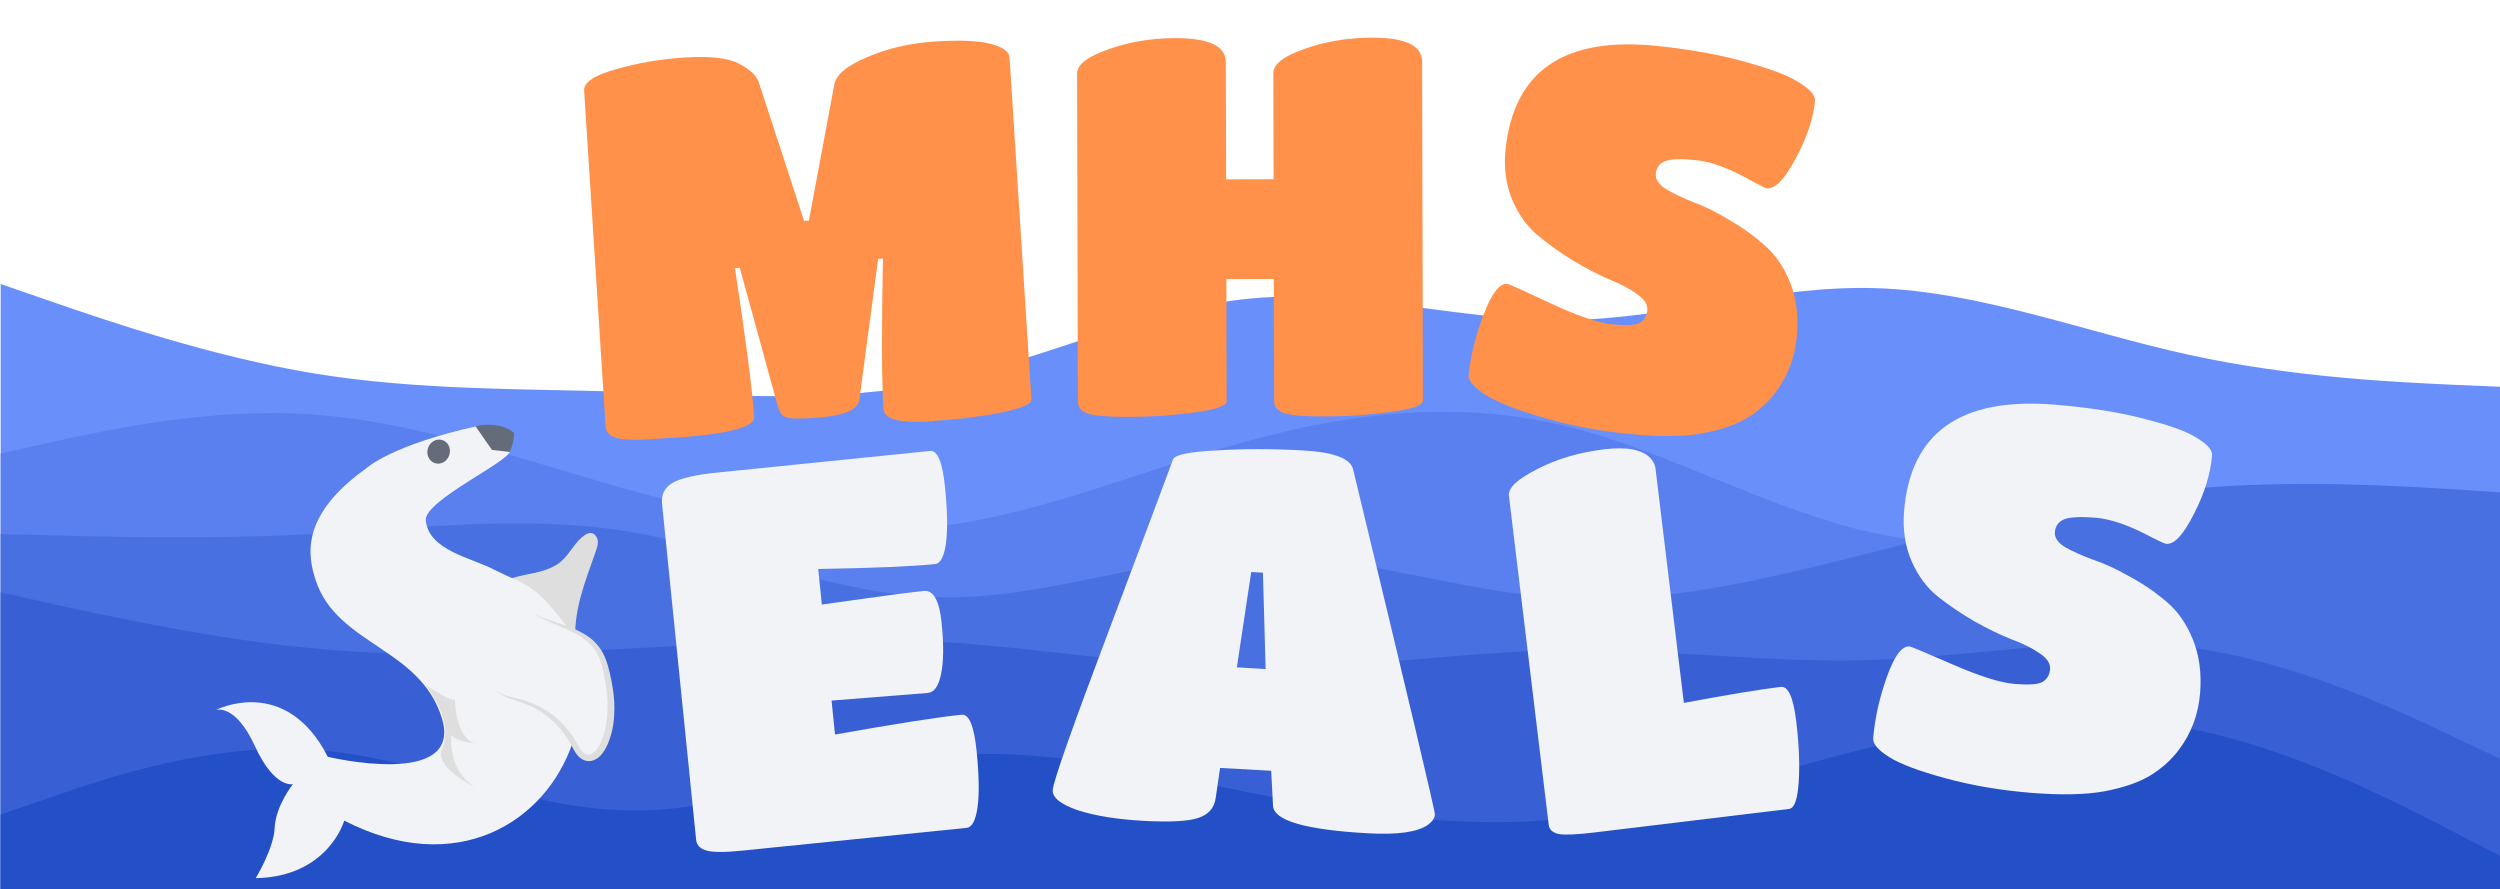
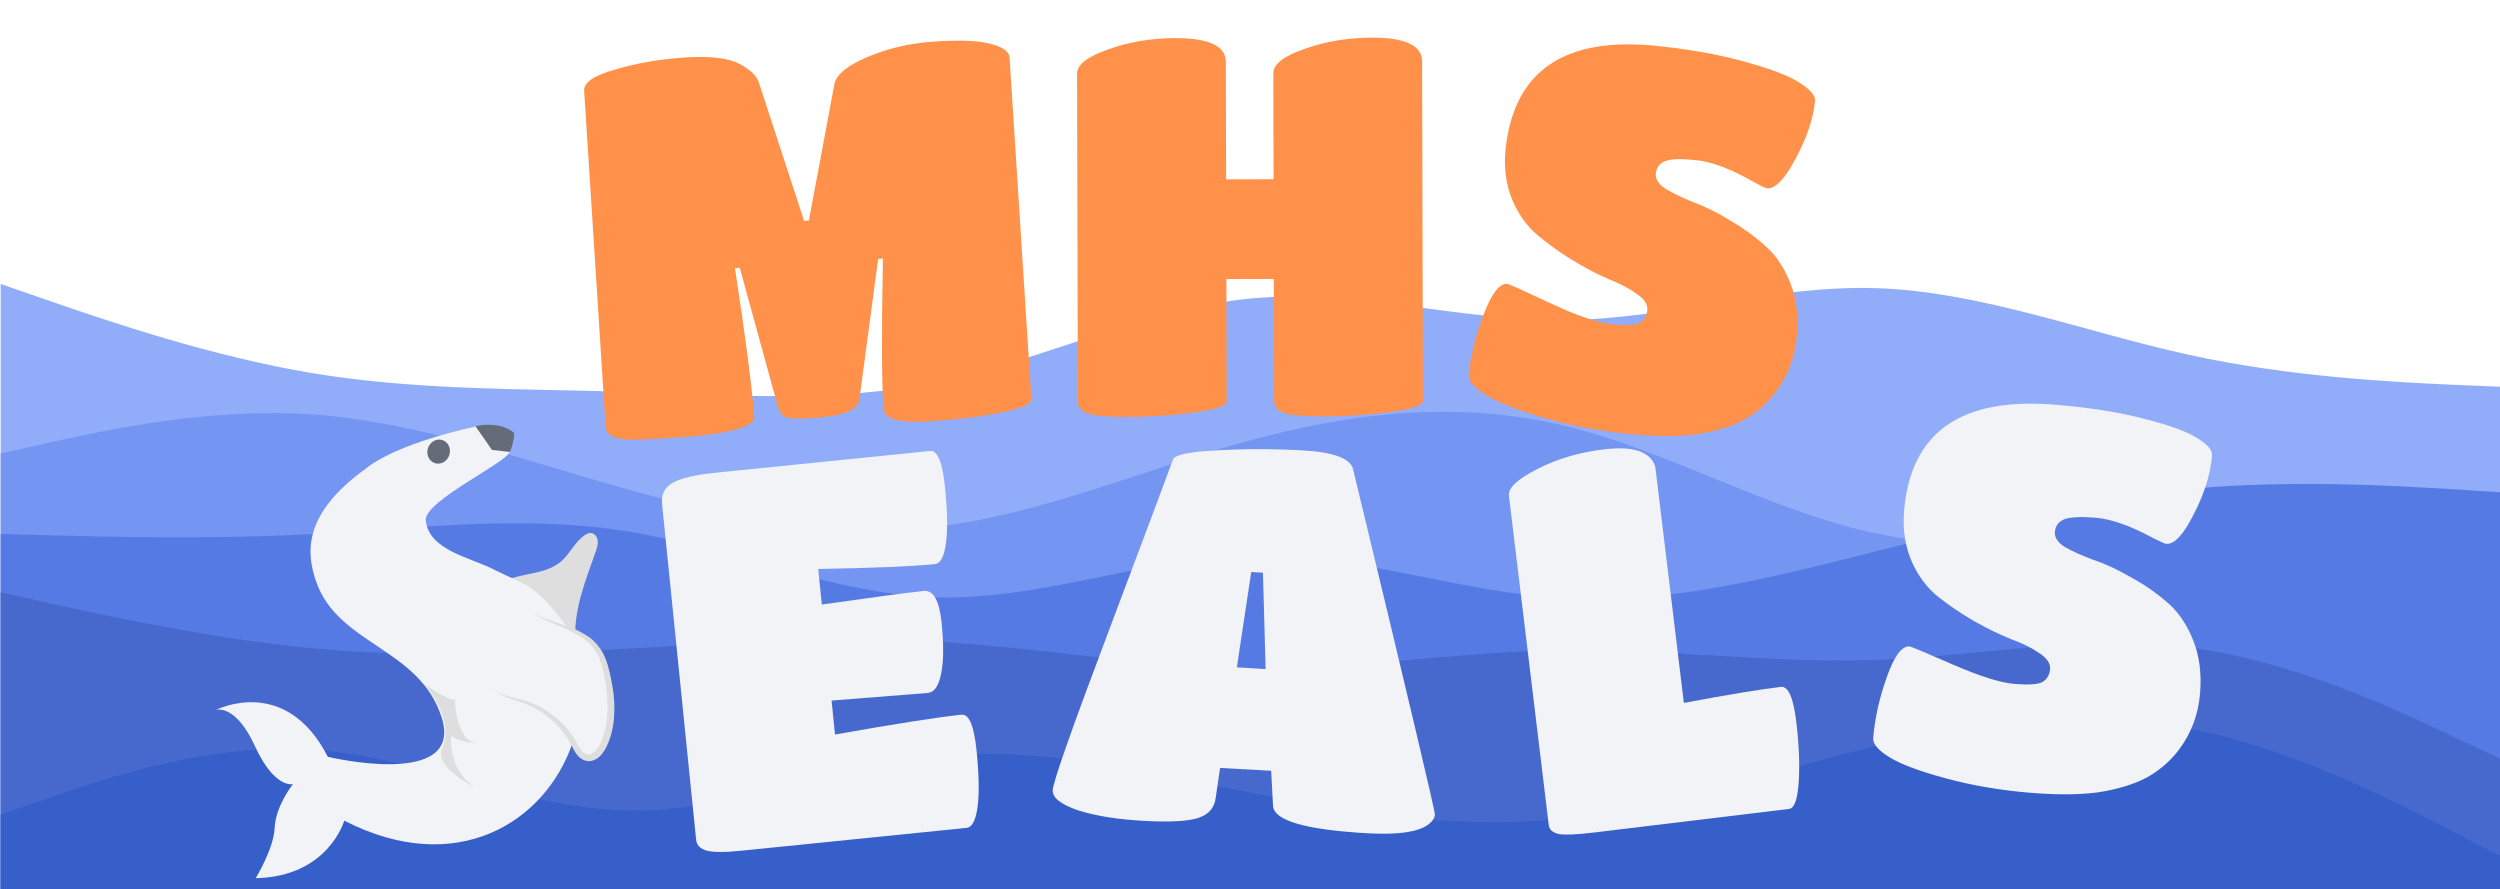
<svg xmlns="http://www.w3.org/2000/svg" id="visual" viewBox="0 0 900 320" width="900" height="320" version="1.1" xml:space="preserve">
  <defs id="defs5">
    <rect x="114.31" y="129.86" width="202.585" height="270.14" id="rect1" />
    <rect x="114.31" y="129.86" width="202.585" height="270.14" id="rect2" />
  </defs>
-   <path d="m 0.246,102.24 18.8,6.5 c 18.9,6.5 56.5,19.5 94,25.7 37.5,6.1 74.9,5.5 112.4,6.6 37.5,1.2 75.1,4.2 112.6,-3.6 37.5,-7.9 74.9,-26.5 112.4,-30 37.5,-3.5 75.1,8.1 112.6,7.8 37.5,-0.3 74.9,-12.7 112.4,-11.5 37.5,1.2 75.1,15.8 112.6,24 37.5,8.2 74.9,9.8 93.5,10.7 l 18.7,0.8 v 182 h -18.7 c -18.6,0 -56,0 -93.5,0 -37.5,0 -75.1,0 -112.6,0 -37.5,0 -74.9,0 -112.4,0 -37.5,0 -75.1,0 -112.6,0 -37.5,0 -74.9,0 -112.4,0 -37.5,0 -75.1,0 -112.6,0 -37.5,0 -74.9,0 -112.4,0 -37.5,0 -75.1,0 -94,0 H 0.246 Z" fill="#6990fa" id="path1" />
-   <path d="m 0.246,163.24 18.8,-4.2 c 18.9,-4.1 56.5,-12.5 94,-9.8 37.5,2.7 74.9,16.3 112.4,26.8 37.5,10.5 75.1,17.9 112.6,13.4 37.5,-4.5 74.9,-20.9 112.4,-31 37.5,-10.2 75.1,-14.2 112.6,-5.2 37.5,9 74.9,31 112.4,38.8 37.5,7.9 75.1,1.5 112.6,-2.6 37.5,-4.2 74.9,-6.2 93.5,-7.2 l 18.7,-1 v 140 h -18.7 c -18.6,0 -56,0 -93.5,0 -37.5,0 -75.1,0 -112.6,0 -37.5,0 -74.9,0 -112.4,0 -37.5,0 -75.1,0 -112.6,0 -37.5,0 -74.9,0 -112.4,0 -37.5,0 -75.1,0 -112.6,0 -37.5,0 -74.9,0 -112.4,0 -37.5,0 -75.1,0 -94,0 H 0.246 Z" fill="#5980ee" id="path2" />
-   <path d="m 0.246,192.24 18.8,0.5 c 18.9,0.5 56.5,1.5 94,-0.5 37.5,-2 74.9,-7 112.4,-1 37.5,6 75.1,23 112.6,23.8 37.5,0.9 74.9,-14.5 112.4,-15.1 37.5,-0.7 75.1,13.3 112.6,15.5 37.5,2.1 74.9,-7.5 112.4,-17 37.5,-9.5 75.1,-18.9 112.6,-22.4 37.5,-3.5 74.9,-1.1 93.5,0 l 18.7,1.2 v 144 h -18.7 c -18.6,0 -56,0 -93.5,0 -37.5,0 -75.1,0 -112.6,0 -37.5,0 -74.9,0 -112.4,0 -37.5,0 -75.1,0 -112.6,0 -37.5,0 -74.9,0 -112.4,0 -37.5,0 -75.1,0 -112.6,0 -37.5,0 -74.9,0 -112.4,0 -37.5,0 -75.1,0 -94,0 H 0.246 Z" fill="#4970e1" id="path3" />
-   <path d="m 0.246,213.24 18.8,4.2 c 18.9,4.1 56.5,12.5 94,16 37.5,3.5 74.9,2.1 112.4,0.1 37.5,-2 75.1,-4.6 112.6,-2.5 37.5,2.2 74.9,9.2 112.4,9.5 37.5,0.4 75.1,-6 112.6,-6.5 37.5,-0.5 74.9,4.9 112.4,3.5 37.5,-1.3 75.1,-9.3 112.6,-4.5 37.5,4.9 74.9,22.5 93.5,31.4 l 18.7,8.8 v 48 h -18.7 c -18.6,0 -56,0 -93.5,0 -37.5,0 -75.1,0 -112.6,0 -37.5,0 -74.9,0 -112.4,0 -37.5,0 -75.1,0 -112.6,0 -37.5,0 -74.9,0 -112.4,0 -37.5,0 -75.1,0 -112.6,0 -37.5,0 -74.9,0 -112.4,0 -37.5,0 -75.1,0 -94,0 H 0.246 Z" fill="#3860d4" id="path4" />
-   <path d="m 0.246,293.24 18.8,-6.5 c 18.9,-6.5 56.5,-19.5 94,-16.8 37.5,2.6 74.9,21 112.4,21.8 37.5,0.8 75.1,-15.8 112.6,-19.5 37.5,-3.7 74.9,5.7 112.4,13.2 37.5,7.5 75.1,13.1 112.6,9.3 37.5,-3.8 74.9,-17.2 112.4,-26.2 37.5,-9 75.1,-13.6 112.6,-6.3 37.5,7.3 74.9,26.7 93.5,36.3 l 18.7,9.7 v 13 h -18.7 c -18.6,0 -56,0 -93.5,0 -37.5,0 -75.1,0 -112.6,0 -37.5,0 -74.9,0 -112.4,0 -37.5,0 -75.1,0 -112.6,0 -37.5,0 -74.9,0 -112.4,0 -37.5,0 -75.1,0 -112.6,0 -37.5,0 -74.9,0 -112.4,0 -37.5,0 -75.1,0 -94,0 H 0.246 Z" fill="#2450c7" id="path5" />
+   <path d="m 0.246,102.24 18.8,6.5 c 18.9,6.5 56.5,19.5 94,25.7 37.5,6.1 74.9,5.5 112.4,6.6 37.5,1.2 75.1,4.2 112.6,-3.6 37.5,-7.9 74.9,-26.5 112.4,-30 37.5,-3.5 75.1,8.1 112.6,7.8 37.5,-0.3 74.9,-12.7 112.4,-11.5 37.5,1.2 75.1,15.8 112.6,24 37.5,8.2 74.9,9.8 93.5,10.7 l 18.7,0.8 v 182 h -18.7 c -18.6,0 -56,0 -93.5,0 -37.5,0 -75.1,0 -112.6,0 -37.5,0 -74.9,0 -112.4,0 -37.5,0 -75.1,0 -112.6,0 -37.5,0 -74.9,0 -112.4,0 -37.5,0 -75.1,0 -112.6,0 -37.5,0 -74.9,0 -112.4,0 -37.5,0 -75.1,0 -94,0 H 0.246 Z" fill="#6990fa" id="path1" style="fill:#91adfa;fill-opacity:1" />
+   <path d="m 0.246,163.24 18.8,-4.2 c 18.9,-4.1 56.5,-12.5 94,-9.8 37.5,2.7 74.9,16.3 112.4,26.8 37.5,10.5 75.1,17.9 112.6,13.4 37.5,-4.5 74.9,-20.9 112.4,-31 37.5,-10.2 75.1,-14.2 112.6,-5.2 37.5,9 74.9,31 112.4,38.8 37.5,7.9 75.1,1.5 112.6,-2.6 37.5,-4.2 74.9,-6.2 93.5,-7.2 l 18.7,-1 v 140 h -18.7 c -18.6,0 -56,0 -93.5,0 -37.5,0 -75.1,0 -112.6,0 -37.5,0 -74.9,0 -112.4,0 -37.5,0 -75.1,0 -112.6,0 -37.5,0 -74.9,0 -112.4,0 -37.5,0 -75.1,0 -112.6,0 -37.5,0 -74.9,0 -112.4,0 -37.5,0 -75.1,0 -94,0 H 0.246 Z" fill="#5980ee" id="path2" style="fill:#7495f1;fill-opacity:1" />
+   <path d="m 0.246,192.24 18.8,0.5 c 18.9,0.5 56.5,1.5 94,-0.5 37.5,-2 74.9,-7 112.4,-1 37.5,6 75.1,23 112.6,23.8 37.5,0.9 74.9,-14.5 112.4,-15.1 37.5,-0.7 75.1,13.3 112.6,15.5 37.5,2.1 74.9,-7.5 112.4,-17 37.5,-9.5 75.1,-18.9 112.6,-22.4 37.5,-3.5 74.9,-1.1 93.5,0 l 18.7,1.2 v 144 h -18.7 c -18.6,0 -56,0 -93.5,0 -37.5,0 -75.1,0 -112.6,0 -37.5,0 -74.9,0 -112.4,0 -37.5,0 -75.1,0 -112.6,0 -37.5,0 -74.9,0 -112.4,0 -37.5,0 -75.1,0 -112.6,0 -37.5,0 -74.9,0 -112.4,0 -37.5,0 -75.1,0 -94,0 H 0.246 Z" fill="#4970e1" id="path3" style="fill:#557ae3;fill-opacity:1" />
+   <path d="m 0.246,213.24 18.8,4.2 c 18.9,4.1 56.5,12.5 94,16 37.5,3.5 74.9,2.1 112.4,0.1 37.5,-2 75.1,-4.6 112.6,-2.5 37.5,2.2 74.9,9.2 112.4,9.5 37.5,0.4 75.1,-6 112.6,-6.5 37.5,-0.5 74.9,4.9 112.4,3.5 37.5,-1.3 75.1,-9.3 112.6,-4.5 37.5,4.9 74.9,22.5 93.5,31.4 l 18.7,8.8 v 48 h -18.7 c -18.6,0 -56,0 -93.5,0 -37.5,0 -75.1,0 -112.6,0 -37.5,0 -74.9,0 -112.4,0 -37.5,0 -75.1,0 -112.6,0 -37.5,0 -74.9,0 -112.4,0 -37.5,0 -75.1,0 -112.6,0 -37.5,0 -74.9,0 -112.4,0 -37.5,0 -75.1,0 -94,0 H 0.246 Z" fill="#3860d4" id="path4" style="fill:#4769ce;fill-opacity:1" />
+   <path d="m 0.246,293.24 18.8,-6.5 c 18.9,-6.5 56.5,-19.5 94,-16.8 37.5,2.6 74.9,21 112.4,21.8 37.5,0.8 75.1,-15.8 112.6,-19.5 37.5,-3.7 74.9,5.7 112.4,13.2 37.5,7.5 75.1,13.1 112.6,9.3 37.5,-3.8 74.9,-17.2 112.4,-26.2 37.5,-9 75.1,-13.6 112.6,-6.3 37.5,7.3 74.9,26.7 93.5,36.3 l 18.7,9.7 v 13 h -18.7 c -18.6,0 -56,0 -93.5,0 -37.5,0 -75.1,0 -112.6,0 -37.5,0 -74.9,0 -112.4,0 -37.5,0 -75.1,0 -112.6,0 -37.5,0 -74.9,0 -112.4,0 -37.5,0 -75.1,0 -112.6,0 -37.5,0 -74.9,0 -112.4,0 -37.5,0 -75.1,0 -94,0 H 0.246 Z" fill="#2450c7" id="path5" style="fill:#375fca;fill-opacity:1" />
  <path d="m 247.886,157.213 q -4.79,0.306 -13.987,0.895 -9.006,0.576 -12.349,-0.557 -3.343,-1.133 -3.527,-4.007 L 210.288,32.639 q -0.282,-4.407 11.247,-7.646 11.708,-3.443 25.121,-4.301 13.413,-0.858 19.381,2.223 5.969,3.081 7.172,6.852 l 16.265,49.751 1.724,-0.11 9.174,-49.07 q 1.01,-5.259 11.878,-9.802 11.047,-4.747 24.46,-5.605 13.413,-0.858 19.87,0.845 6.65,1.691 6.858,4.948 l 7.87,123.013 q 0.159,2.491 -10.664,4.722 -10.824,2.232 -26.535,3.237 -15.712,1.005 -16.067,-4.551 -0.968,-15.137 -0.187,-54.05 l -1.724,0.11 -6.764,50.647 q -0.391,2.911 -4.521,4.522 -3.938,1.599 -12.177,2.126 -8.239,0.527 -10.229,-0.5 -1.798,-1.039 -2.581,-4.26 l -13.546,-49.348 -1.724,0.11 q 5.974,39.251 6.893,53.621 0.319,4.982 -23.596,7.089 z" id="text1" style="font-size:192px;font-family:'Titan One';-inkscape-font-specification:'Titan One, Normal';white-space:pre;fill:#ff914b;fill-opacity:1" aria-label="M" />
  <path d="m 441.599,144.434 q 0.006,2.496 -11.702,4.06 -11.516,1.564 -23.42,1.593 -11.712,0.029 -15.171,-1.307 -3.267,-1.336 -3.274,-4.216 L 387.745,26.484 q -0.012,-4.8 11.115,-8.667 11.126,-4.059 24.182,-4.091 18.24,-0.044 18.261,8.596 l 0.103,42.24 17.088,-0.042 -0.093,-38.208 q -0.012,-4.8 11.115,-8.667 11.318,-4.06 24.374,-4.091 18.048,-0.044 18.069,8.596 l 0.297,122.112 q 0.006,2.496 -11.702,4.06 -11.708,1.564 -23.42,1.593 -11.712,0.029 -15.171,-1.307 -3.267,-1.336 -3.274,-4.216 l -0.107,-43.968 -17.088,0.042 z" id="text2" style="font-size:192px;font-family:'Titan One';-inkscape-font-specification:'Titan One, Normal';white-space:pre;fill:#ff914b;fill-opacity:1" aria-label="H" />
  <path d="m 628.156,150.932 q -6.185,3.574 -16.804,5.311 -10.408,1.567 -26.631,-0.205 -16.033,-1.751 -30.247,-6.008 -14.214,-4.256 -20.158,-8.189 -5.944,-3.933 -5.611,-6.986 1.167,-10.688 5.472,-21.807 4.325,-11.309 8.524,-10.851 0.763,0.083 15.279,6.884 14.515,6.8 22.15,7.634 7.635,0.834 10.092,-0.443 2.478,-1.468 2.812,-4.521 0.334,-3.054 -3.615,-5.803 -3.928,-2.94 -10.039,-5.346 -6.09,-2.597 -13.159,-6.845 -6.878,-4.228 -12.718,-9.115 -5.84,-4.887 -9.205,-12.98 -3.344,-8.284 -2.26,-18.209 4.628,-42.372 55.207,-36.848 18.896,2.064 32.367,6.046 13.492,3.791 18.694,7.45 5.413,3.488 5.101,6.351 -1.084,9.925 -7.106,20.856 -5.832,10.952 -10.221,10.472 -0.763,-0.083 -4.775,-2.26 -11.993,-6.911 -20.391,-7.828 -8.207,-0.896 -11.428,0.297 -3.03,1.214 -3.384,4.459 -0.334,3.054 3.636,5.612 3.991,2.367 9.911,4.752 6.132,2.215 13.009,6.443 7.089,4.058 12.888,9.326 5.819,5.078 9.122,13.744 3.303,8.666 2.114,19.545 -1.251,11.452 -8.189,20.158 -4.252,5.33 -10.436,8.904 z" id="text3" style="font-size:192px;font-family:'Titan One';-inkscape-font-specification:'Titan One, Normal';fill:#ff914b;fill-opacity:1" aria-label="S" />
  <path d="m 196.366,288.513 q -6.051,3.795 -16.601,5.915 -10.344,1.943 -26.621,0.759 -16.086,-1.17 -30.444,-4.909 -14.359,-3.739 -20.441,-7.454 -6.083,-3.715 -5.86,-6.779 0.78,-10.724 4.679,-21.991 3.913,-11.458 8.126,-11.152 0.766,0.056 15.518,6.326 14.752,6.271 22.412,6.828 7.66,0.557 10.069,-0.808 2.423,-1.556 2.646,-4.62 0.223,-3.064 -3.823,-5.668 -4.032,-2.796 -10.226,-4.979 -6.18,-2.375 -13.398,-6.365 -7.026,-3.976 -13.039,-8.649 -6.013,-4.672 -9.669,-12.639 -3.642,-8.158 -2.918,-18.115 3.092,-42.512 53.838,-38.821 18.958,1.379 32.564,4.871 13.62,3.301 18.951,6.768 5.536,3.29 5.327,6.163 -0.724,9.958 -6.347,21.099 -5.431,11.155 -9.836,10.835 -0.766,-0.056 -4.854,-2.086 -12.235,-6.473 -20.66,-7.085 -8.234,-0.599 -11.41,0.71 -2.984,1.323 -3.221,4.578 -0.223,3.064 3.837,5.477 4.074,2.221 10.076,4.39 6.208,1.992 13.234,5.968 7.232,3.799 13.217,8.854 5.999,4.864 9.613,13.405 3.614,8.541 2.82,19.456 -0.836,11.49 -7.454,20.441 -4.056,5.48 -10.107,9.275 z" id="text4" style="font-size:192px;font-family:'Titan One';-inkscape-font-specification:'Titan One, Normal';display:none;fill:#ff914b;fill-opacity:1" aria-label="S" />
  <path d="m 348.014,298.027 -80.992,8.217 q -9.36,0.95 -12.743,-0.058 -3.383,-1.008 -3.674,-3.873 L 238.338,181.398 q -0.504,-4.966 3.676,-7.513 4.371,-2.566 16.023,-3.749 l 76.79,-7.791 q 4.011,-0.407 5.368,12.964 1.337,13.18 0.335,20.422 -1.021,7.051 -3.887,7.342 -12.416,1.26 -42.085,1.761 l 1.299,12.798 q 28.155,-4.014 36.75,-4.887 5.158,-0.523 6.378,11.511 1.221,12.034 -0.241,18.551 -1.29,6.306 -4.728,6.655 l -34.652,2.744 1.24,12.225 q 32.985,-5.856 45.593,-7.135 4.011,-0.407 5.368,12.964 1.357,13.371 0.335,20.422 -1.021,7.051 -3.887,7.342 z" id="text5" style="font-size:192px;font-family:'Titan One';-inkscape-font-specification:'Titan One, Normal';fill:#f1f3f7;fill-opacity:1" aria-label="E" />
  <path d="m 437.67,287.136 q -0.692,5.538 -6.368,7.339 -5.485,1.811 -19.671,1.024 -14.186,-0.787 -23.633,-3.811 -9.245,-3.205 -9.021,-7.231 0.255,-4.601 20.315,-57.716 20.071,-53.306 23.02,-61.411 1.097,-2.439 15.56,-3.175 14.665,-0.917 31.152,-0.003 16.678,0.925 18.085,6.772 29.555,122.4 29.449,124.318 -0.106,1.917 -2.513,3.707 -5.602,3.92 -21.513,3.037 -33.932,-1.882 -34.252,-9.976 l -0.651,-12.535 -18.404,-1.021 z m 17.952,-46.309 -0.962,-34.666 -4.218,-0.234 -5.173,34.326 z" id="text6" style="font-size:192px;font-family:'Titan One';-inkscape-font-specification:'Titan One, Normal';fill:#f1f3f7;fill-opacity:1" aria-label="A" />
  <path d="m 574.117,299.672 q -9.531,1.153 -12.886,0.592 -3.379,-0.752 -3.678,-3.23 L 543.212,178.474 q -0.507,-4.193 10.064,-9.534 10.548,-5.531 24.272,-7.191 12.199,-1.476 16.634,3.21 1.565,1.745 1.795,3.651 l 10.214,84.441 q 23.07,-4.338 34.888,-5.767 4.003,-0.484 5.548,12.287 1.522,12.58 0.913,21.937 -0.609,9.357 -3.468,9.703 z" id="text7" style="font-size:192px;font-family:'Titan One';-inkscape-font-specification:'Titan One, Normal';fill:#f1f3f7;fill-opacity:1" aria-label="L" />
  <path d="m 774.205,279.113 q -6.085,3.74 -16.653,5.766 -10.361,1.85 -26.627,0.519 -16.074,-1.315 -30.399,-5.183 -14.324,-3.869 -20.373,-7.638 -6.049,-3.77 -5.798,-6.831 0.876,-10.716 4.877,-21.947 4.017,-11.423 8.226,-11.078 0.765,0.063 15.46,6.466 14.695,6.403 22.349,7.029 7.654,0.626 10.076,-0.717 2.437,-1.534 2.688,-4.596 0.25,-3.062 -3.772,-5.702 -4.006,-2.832 -10.181,-5.071 -6.158,-2.43 -13.34,-6.485 -6.99,-4.039 -12.961,-8.766 -5.971,-4.726 -9.554,-12.725 -3.568,-8.19 -2.754,-18.141 3.475,-42.482 54.185,-38.334 18.945,1.55 32.519,5.164 13.59,3.423 18.889,6.939 5.506,3.34 5.271,6.21 -0.814,9.951 -6.537,21.041 -5.532,11.106 -9.933,10.746 -0.765,-0.063 -4.835,-2.129 -12.176,-6.582 -20.596,-7.271 -8.229,-0.673 -11.416,0.607 -2.996,1.296 -3.262,4.549 -0.25,3.062 3.787,5.511 4.053,2.258 10.036,4.481 6.19,2.047 13.18,6.087 7.197,3.864 13.136,8.973 5.955,4.918 9.492,13.491 3.537,8.573 2.645,19.48 -0.939,11.482 -7.638,20.373 -4.105,5.443 -10.191,9.184 z" id="text8" style="font-size:192px;font-family:'Titan One';-inkscape-font-specification:'Titan One, Normal';fill:#f1f3f7;fill-opacity:1" aria-label="S" />
  <g id="g1" transform="matrix(0.4477822,-0.141452,0.141452,0.4477822,48.79906,179.202)">
    <path style="fill:#dededf" d="m 287.969,208.426 c 5.112,-23.899 21.473,-43.524 36.135,-63.029 1.655,-2.259 3.428,-4.679 3.916,-7.544 0.429,-2.785 -0.809,-6.171 -3.519,-7.041 -1.366,-0.505 -2.903,-0.267 -4.279,0.088 -8.794,2.359 -15.129,9.99 -23.428,13.704 -9.035,4.042 -19.449,2.858 -29.282,1.729 -5.688,-0.696 -15.793,-0.739 -21.482,-1.435 l 17.371,52.224 z" id="path1-3" />
    <path style="fill:#f1f3f7" d="m 275.959,45.612 -9.472,-19.096 c -67.272,-6.063 -90.762,5.118 -90.762,5.118 -59.02,19.135 -63.49,49.814 -63.074,70.855 1.023,51.707 60.622,72.882 60.385,129.064 -0.243,57.514 -92.296,2.2 -92.296,2.2 -11.828,-70.152 -70.879,-60.108 -70.879,-60.108 0,0 15.617,-0.335 20.08,35.537 4.463,35.872 19.011,36.489 19.011,36.489 0,0 -17.687,11.723 -23.579,27.95 C 20.033,288.33 0,305.817 0,305.817 c 53.58,15.7 78.006,-21.63 78.006,-21.63 68.587,67.975 146.708,47.977 185.063,-4.377 0.065,0.419 0.21,0.898 0.275,1.317 0.916,5.01 1.844,11.02 6.409,13.249 5.049,2.583 11.047,-1.204 14.9,-5.448 12.606,-13.822 17.51,-33.039 19.001,-51.657 0.567,-6.527 0.671,-13.268 -1.16,-19.568 -2.682,-9.03 -8.856,-15.662 -16.106,-21.841 -15.421,-42.879 -19.861,-40.096 -40.478,-60.133 -14.204,-14.493 -44.22,-29.537 -38.853,-52.713 4.87,-14.491 74.747,-23.262 77.325,-30.655 z" id="path2-6" />
    <path style="fill:#646b79" d="m 284.182,52.932 c 5.829,-6.728 7.519,-12.817 7.519,-12.817 -7.131,-11.787 -23.953,-14.009 -26.647,-13.813 l 6.533,21.012 z" id="path3-7" />
    <path style="fill:#dededf" d="m 216.646,221.007 c 0,0 0.102,0.199 0.307,0.597 0.204,0.398 0.592,1.053 1.119,1.688 1.017,1.489 2.738,3.369 5.282,5.481 2.544,2.112 6.007,4.153 9.954,6.549 1.974,1.198 4.189,2.573 6.287,4.11 2.178,1.596 4.319,3.412 6.422,5.448 4.265,3.992 8.321,8.947 11.727,14.789 3.406,5.842 6.221,12.491 7.762,19.694 0.84,3.591 1.24,7.107 2.73,9.81 1.41,2.644 3.744,3.858 6.576,3.206 2.833,-0.652 5.73,-2.744 8.062,-5.251 2.509,-2.748 4.578,-5.572 6.522,-8.734 3.83,-6.243 6.553,-13.174 8.474,-20.196 0.961,-3.511 1.701,-7.06 2.36,-10.667 0.6,-3.527 1.04,-7.172 1.441,-10.597 0.642,-6.968 0.805,-13.79 -1.02,-19.59 -0.269,-0.817 -0.517,-1.494 -0.786,-2.311 -0.328,-0.736 -0.635,-1.333 -0.883,-2.01 l -0.511,-0.994 -0.511,-0.994 c -0.387,-0.656 -0.775,-1.311 -1.081,-1.908 -1.668,-2.461 -3.314,-4.783 -5.277,-6.841 -3.787,-4.138 -7.745,-7.534 -11.278,-10.494 -3.533,-2.961 -6.664,-5.626 -9.089,-7.899 -2.426,-2.273 -4.287,-4.132 -5.561,-5.438 -1.216,-1.386 -1.823,-2.08 -1.823,-2.08 0,0 0.667,0.613 2.001,1.838 1.334,1.225 3.372,2.842 5.975,4.873 2.603,2.031 5.969,4.373 9.68,7.092 3.791,2.778 8.067,5.91 12.214,10.064 2.103,2.037 4.109,4.374 6.078,6.932 0.468,0.715 0.855,1.37 1.323,2.085 l 0.673,1.113 0.533,1.134 c 0.409,0.795 0.818,1.591 1.146,2.327 0.328,0.736 0.597,1.553 0.845,2.231 2.455,6.633 2.458,14.073 1.918,21.24 -0.599,7.247 -1.455,14.677 -3.371,22.199 -1.937,7.382 -4.713,14.894 -8.817,21.68 -2.063,3.323 -4.545,6.711 -7.194,9.481 -1.483,1.517 -2.988,2.894 -4.734,4.093 -1.747,1.2 -3.735,2.222 -6.031,2.648 -1.177,0.253 -2.317,0.286 -3.618,0.201 l -0.882,-0.15 -1.043,-0.268 c -0.823,-0.231 -0.764,-0.311 -1.608,-0.682 -1.086,-0.548 -2.076,-1.397 -2.845,-2.208 -0.85,-0.871 -1.361,-1.865 -1.931,-2.779 -1.964,-3.918 -2.208,-7.816 -2.946,-11.208 -1.256,-6.746 -3.667,-13.1 -6.611,-18.727 -3.002,-5.547 -6.558,-10.507 -10.404,-14.564 -1.963,-2.058 -3.883,-3.837 -5.782,-5.475 -1.979,-1.698 -3.915,-3.116 -5.771,-4.476 -3.77,-2.638 -7.158,-5.12 -9.524,-7.474 -2.506,-2.332 -3.991,-4.535 -4.868,-6.046 -0.409,-0.795 -0.716,-1.392 -0.92,-1.79 -0.506,-0.494 -0.688,-0.752 -0.688,-0.752 z" id="path4-5" />
    <ellipse style="fill:#646b79" cx="108.011" cy="208.748" rx="9.3" ry="8.6" id="ellipse7" transform="rotate(-53.77311)" />
    <path style="fill:#dededf" d="m 187.023,220.607 c 0,0 -8.679,28.106 4.141,37.002 0,0 -12.636,-4.919 -15.166,-11.111 0,0 -11.402,24.87 5.832,43.817 0,0 -24.425,-21.905 -16.733,-35.113 0,0 17.842,-13.86 3.398,-51.849 -0.081,-0.059 17.136,21.689 18.527,17.253 z" id="path8" />
  </g>
</svg>
